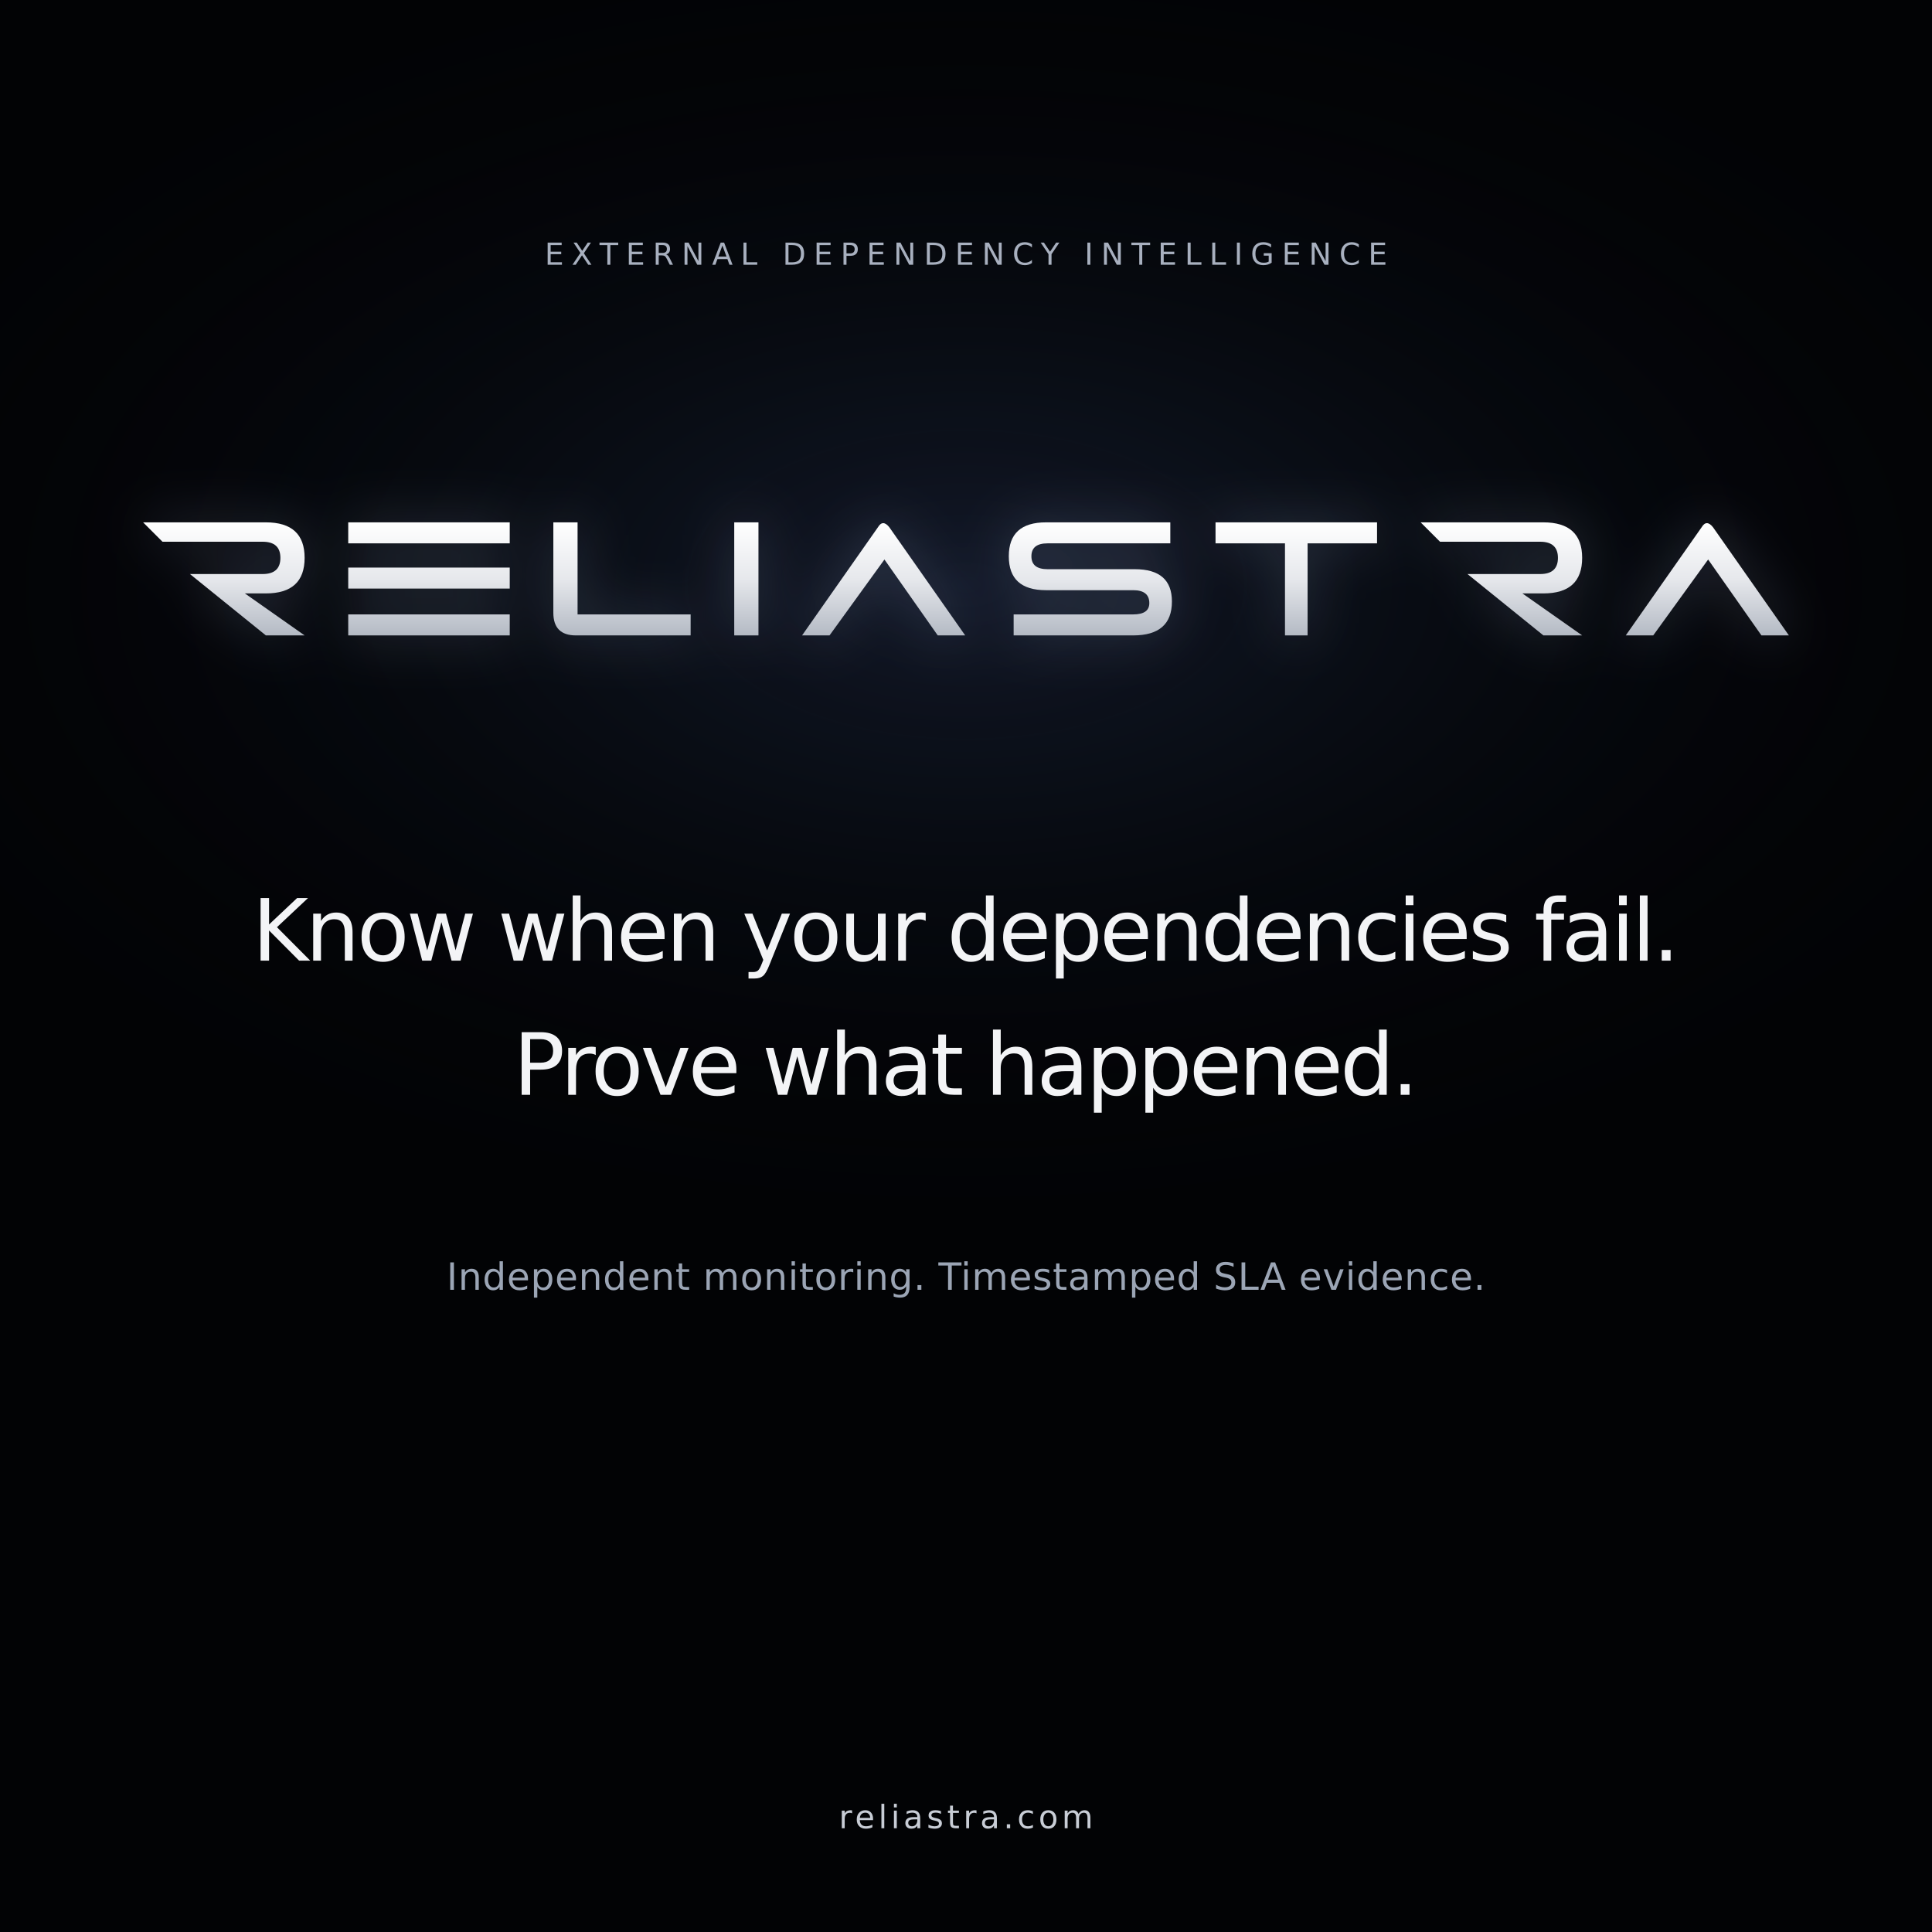
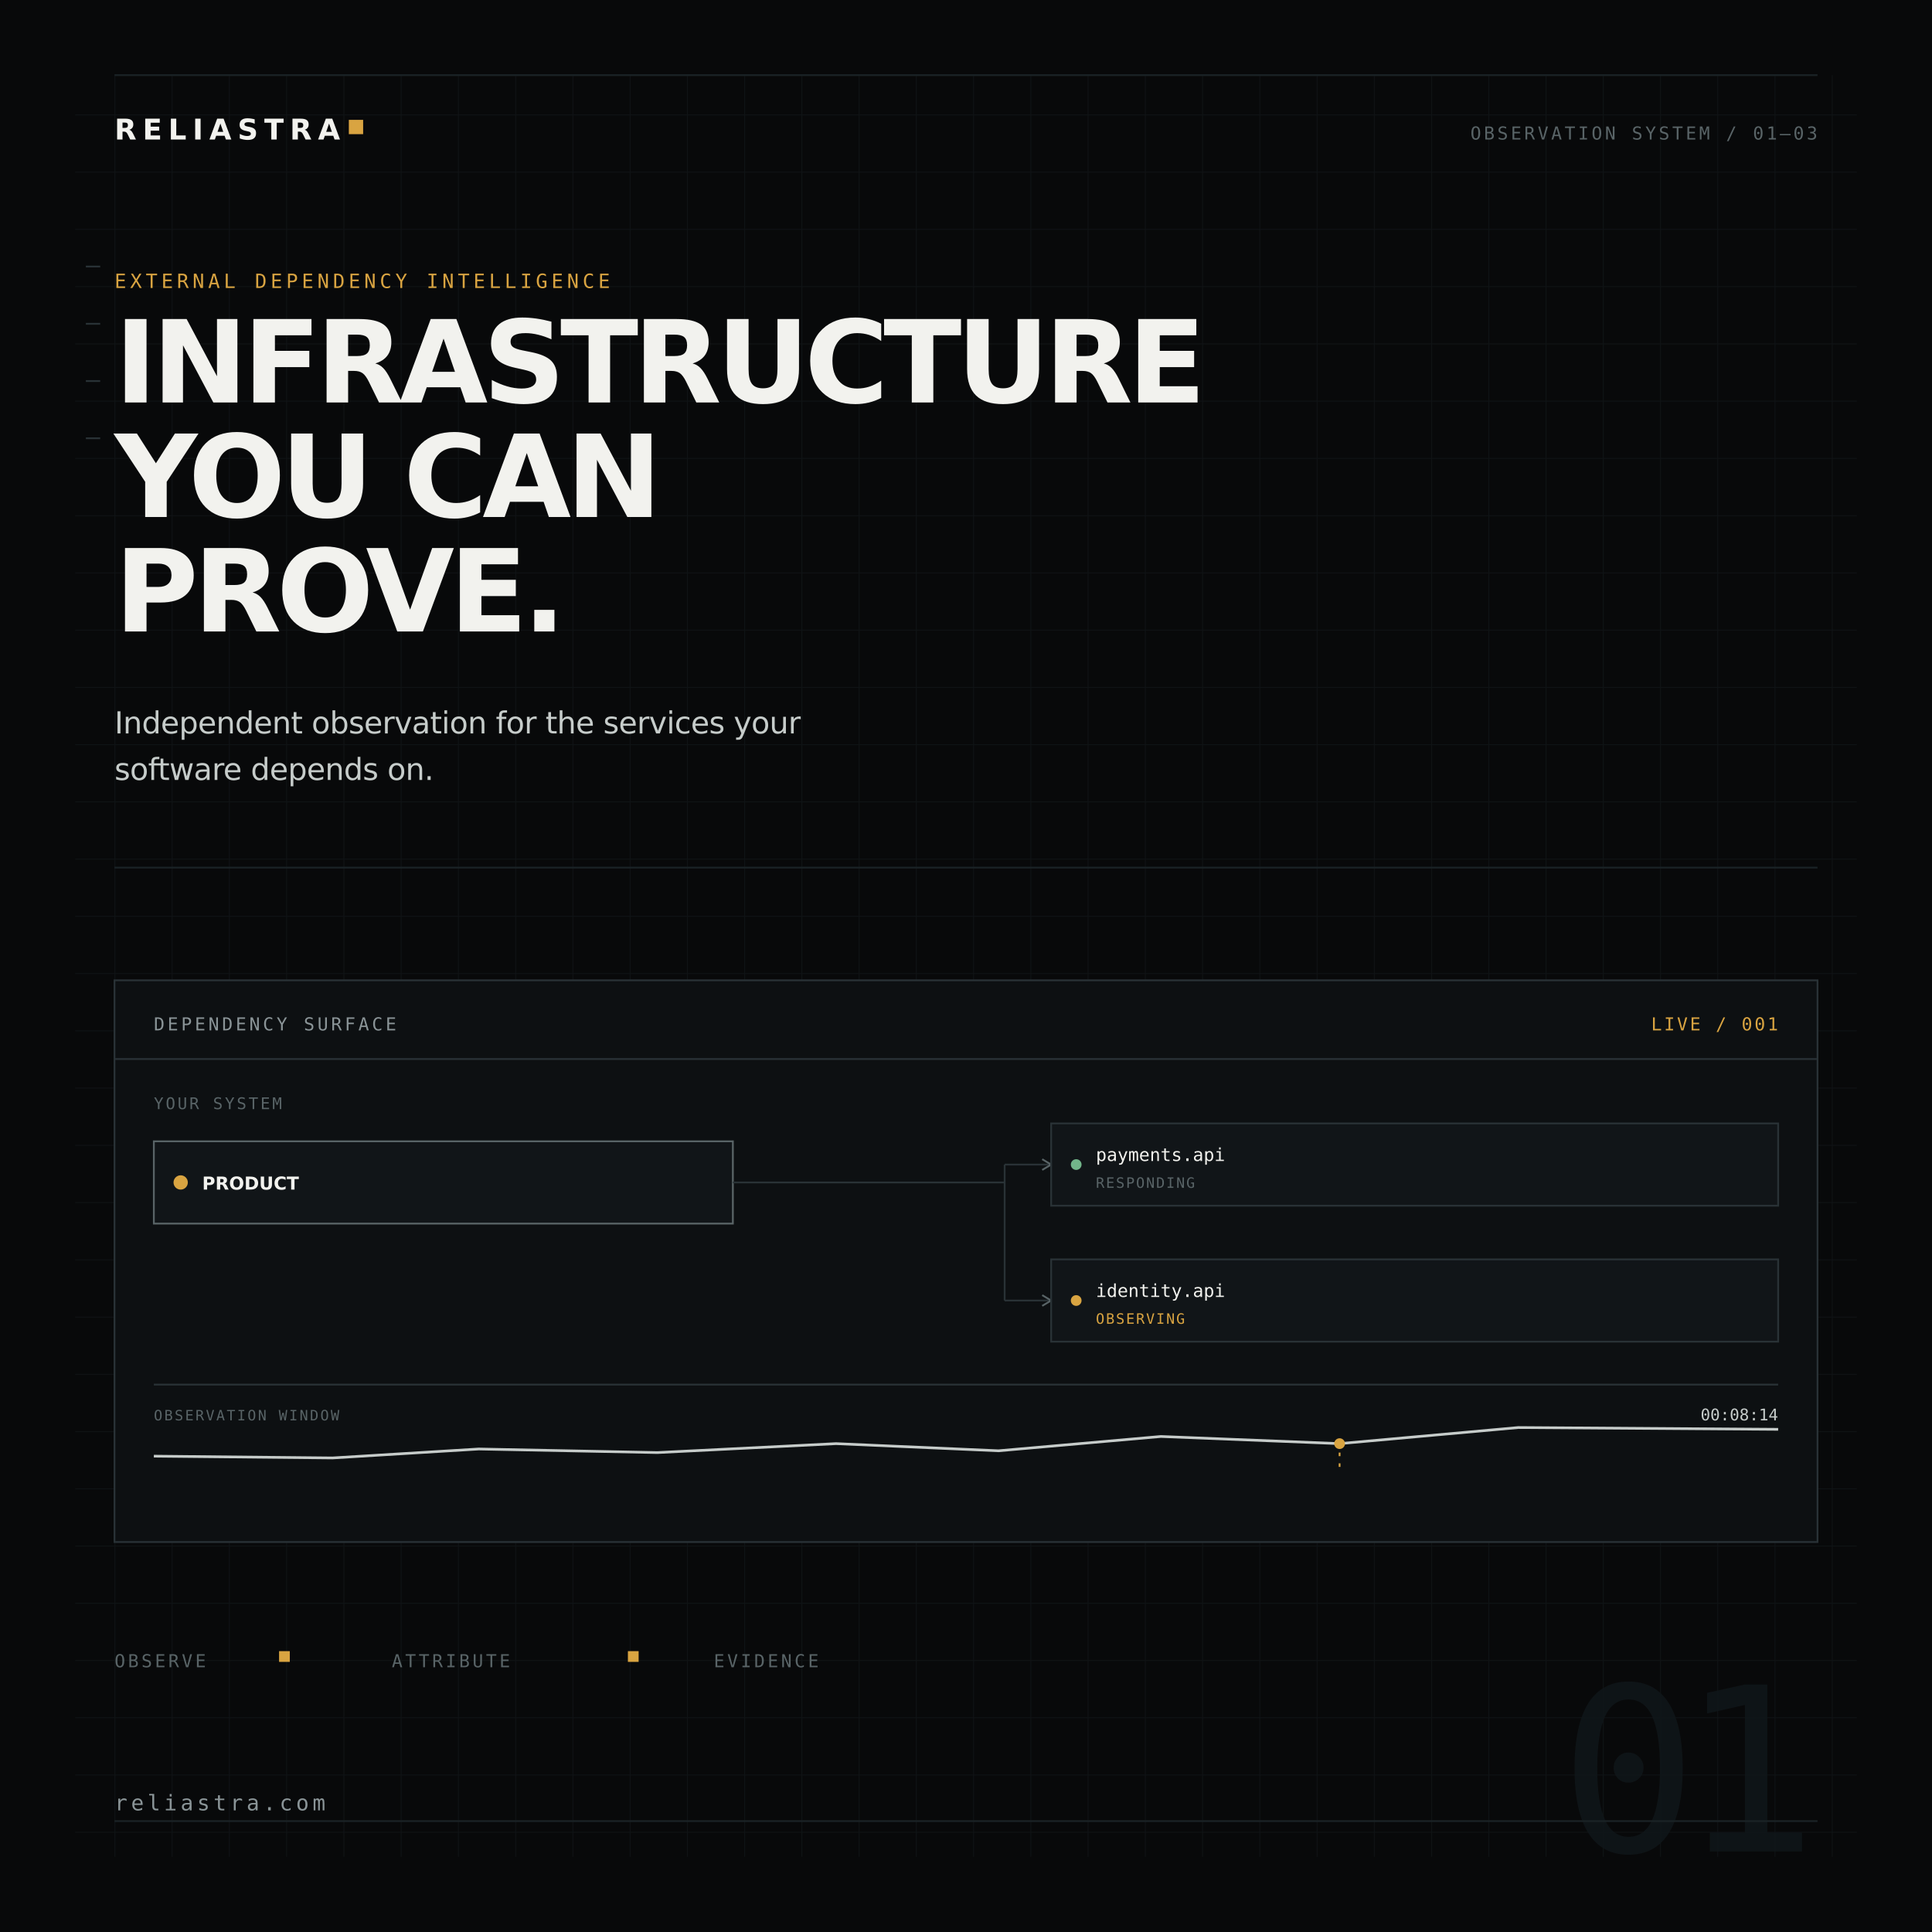
<svg xmlns="http://www.w3.org/2000/svg" width="1080" height="1080" viewBox="0 0 1080 1080">
  <defs>
-     <radialGradient id="ambient">
-       <stop stop-color="#1b253c" stop-opacity=".65" />
-       <stop offset="1" stop-color="#020305" stop-opacity="0" />
-     </radialGradient>
-     <linearGradient id="silver" x1="0" y1="0" x2="0" y2="1">
-       <stop stop-color="#ffffff" />
-       <stop offset=".5" stop-color="#e6e8ec" />
-       <stop offset="1" stop-color="#b4bac4" />
-     </linearGradient>
-     <linearGradient id="rule">
-       <stop stop-color="#202734" />
-       <stop offset=".5" stop-color="#667084" />
-       <stop offset="1" stop-color="#202734" />
-     </linearGradient>
-     <filter id="glow" x="-20%" y="-100%" width="140%" height="300%">
-       <feGaussianBlur stdDeviation="16" />
-     </filter>
+     <pattern id="grid" width="32" height="32" patternUnits="userSpaceOnUse">
+       <path d="M32 0H0V32" fill="none" stroke="#273034" stroke-width="1" opacity=".34" />
+     </pattern>
  </defs>
-   <rect width="100%" height="100%" fill="#020305" />
-   <ellipse cx="540" cy="327" rx="669.6" ry="370" fill="url(#ambient)" />
-   <g font-family="DejaVu Sans, sans-serif" text-anchor="middle">
-     <text x="540" y="148" font-size="17" letter-spacing="4.3" fill="#a8b0bf">EXTERNAL DEPENDENCY INTELLIGENCE</text>
-     <g transform="translate(80 292) scale(0.9028459)">
-       <g fill="#a5b6dc" opacity=".24" filter="url(#glow)">
-         <g transform="translate(0 0)">
-           <path d="M0 0H76Q100 0 100 22Q100 44 76 44H63L100 70H76L29 32H74Q85 32 85 22Q85 12 74 12H12Z" />
-         </g>
-         <g transform="translate(127 0)">
-           <path d="M0 0H100V13H0ZM0 28H100V41H0ZM0 57H100V70H0Z" />
-         </g>
-         <g transform="translate(254 0)">
-           <path d="M0 0H15V57H85V70H14Q0 70 0 56Z" />
-         </g>
-         <g transform="translate(366 0)">
-           <path d="M0 0H15V70H0Z" />
-         </g>
-         <g transform="translate(408 0)">
-           <path d="M0 70L47 3Q50 -2 54 3L101 70H84L51 23L17 70Z" />
-         </g>
-         <g transform="translate(536 0)">
-           <path d="M100 0H23Q0 0 0 21Q0 42 23 42H77Q87 42 87 50Q87 57 77 57H3V70H77Q101 70 101 49Q101 29 78 29H24Q14 29 14 21Q14 13 24 13H100Z" />
-         </g>
-         <g transform="translate(664 0)">
-           <path d="M0 0H100V13H57V70H43V13H0Z" />
-         </g>
-         <g transform="translate(791 0)">
-           <path d="M0 0H76Q100 0 100 22Q100 44 76 44H63L100 70H76L29 32H74Q85 32 85 22Q85 12 74 12H12Z" />
-         </g>
-         <g transform="translate(918 0)">
-           <path d="M0 70L47 3Q50 -2 54 3L101 70H84L51 23L17 70Z" />
-         </g>
-       </g>
-       <g fill="url(#silver)">
-         <g transform="translate(0 0)">
-           <path d="M0 0H76Q100 0 100 22Q100 44 76 44H63L100 70H76L29 32H74Q85 32 85 22Q85 12 74 12H12Z" />
-         </g>
-         <g transform="translate(127 0)">
-           <path d="M0 0H100V13H0ZM0 28H100V41H0ZM0 57H100V70H0Z" />
-         </g>
-         <g transform="translate(254 0)">
-           <path d="M0 0H15V57H85V70H14Q0 70 0 56Z" />
-         </g>
-         <g transform="translate(366 0)">
-           <path d="M0 0H15V70H0Z" />
-         </g>
-         <g transform="translate(408 0)">
-           <path d="M0 70L47 3Q50 -2 54 3L101 70H84L51 23L17 70Z" />
-         </g>
-         <g transform="translate(536 0)">
-           <path d="M100 0H23Q0 0 0 21Q0 42 23 42H77Q87 42 87 50Q87 57 77 57H3V70H77Q101 70 101 49Q101 29 78 29H24Q14 29 14 21Q14 13 24 13H100Z" />
-         </g>
-         <g transform="translate(664 0)">
-           <path d="M0 0H100V13H57V70H43V13H0Z" />
-         </g>
-         <g transform="translate(791 0)">
-           <path d="M0 0H76Q100 0 100 22Q100 44 76 44H63L100 70H76L29 32H74Q85 32 85 22Q85 12 74 12H12Z" />
-         </g>
-         <g transform="translate(918 0)">
-           <path d="M0 70L47 3Q50 -2 54 3L101 70H84L51 23L17 70Z" />
-         </g>
-       </g>
-     </g>
-     <text x="540" y="537" font-size="48" letter-spacing="-1.7" fill="#f3f4f6">Know when your dependencies fail.</text>
-     <text x="540" y="612" font-size="48" letter-spacing="-1.7" fill="#f3f4f6">Prove what happened.</text>
-     <text x="540" y="721" font-size="21" letter-spacing=".3" fill="#9ba5b5">Independent monitoring. Timestamped SLA evidence.</text>
-     <path d="M80 973H1000" stroke="url(#rule)" />
-     <text x="540" y="1022" font-size="18" letter-spacing="2" fill="#c8cdd6">reliastra.com</text>
+   <rect width="100%" height="100%" fill="#08090A" />
+   <rect x="42" y="42" width="996" height="996" fill="url(#grid)" opacity=".72" />
+   <text x="1016" y="1035" text-anchor="end" font-family="DejaVu Sans Mono, Consolas, monospace" font-size="128" letter-spacing="-10" fill="#0F1518" opacity=".95">01</text>
+   <line x1="64" y1="42" x2="1016" y2="42" stroke="#1A2225" />
+   <line x1="64" y1="1018" x2="1016" y2="1018" stroke="#1A2225" />
+   <g transform="translate(64 78) scale(1)">
+     <text x="0" y="0" font-family="DejaVu Sans, Arial, Helvetica, sans-serif" font-size="16" font-weight="700" letter-spacing="3.4" fill="#F2F2EE">RELIASTRA</text>
+     <rect x="131" y="-11" width="8" height="8" fill="#D9A441" />
+   </g>
+   <text x="1016" y="78" text-anchor="end" font-family="DejaVu Sans Mono, Consolas, monospace" font-size="10" letter-spacing="1.5" fill="#596467">OBSERVATION SYSTEM / 01—03</text>
+   <g>
+     <path d="M48 149h8M48 181h8M48 213h8M48 245h8" stroke="#293236" />
+     <text x="64" y="161" font-family="DejaVu Sans Mono, Consolas, monospace" font-size="11" letter-spacing="2.1" fill="#D9A441">EXTERNAL DEPENDENCY INTELLIGENCE</text>
+     <text x="64" y="225" font-family="DejaVu Sans, Arial, Helvetica, sans-serif" font-size="64" font-weight="600" letter-spacing="-2.8" fill="#F2F2EE">INFRASTRUCTURE</text>
+     <text x="64" y="289" font-family="DejaVu Sans, Arial, Helvetica, sans-serif" font-size="64" font-weight="600" letter-spacing="-2.8" fill="#F2F2EE">YOU CAN</text>
+     <text x="64" y="353" font-family="DejaVu Sans, Arial, Helvetica, sans-serif" font-size="64" font-weight="600" letter-spacing="-2.8" fill="#F2F2EE">PROVE.</text>
+     <text x="64" y="410" font-family="DejaVu Sans, Arial, Helvetica, sans-serif" font-size="17" letter-spacing="-.25" fill="#C6CCCA">Independent observation for the services your</text>
+     <text x="64" y="436" font-family="DejaVu Sans, Arial, Helvetica, sans-serif" font-size="17" letter-spacing="-.25" fill="#C6CCCA">software depends on.</text>
+   </g>
+   <g>
+     <rect x="64" y="548" width="952" height="314" fill="#0D1012" stroke="#293236" />
+     <line x1="64" y1="592" x2="1016" y2="592" stroke="#293236" />
+     <text x="86" y="576" font-family="DejaVu Sans Mono, Consolas, monospace" font-size="10" letter-spacing="1.6" fill="#8A9497">DEPENDENCY SURFACE</text>
+     <text x="994" y="576" text-anchor="end" font-family="DejaVu Sans Mono, Consolas, monospace" font-size="10" letter-spacing="1.2" fill="#D9A441">LIVE / 001</text>
+     <text x="86" y="620" font-family="DejaVu Sans Mono, Consolas, monospace" font-size="9" letter-spacing="1.2" fill="#596467">YOUR SYSTEM</text>
+     <rect x="86" y="638" width="323.68" height="46" fill="#111518" stroke="#596467" />
+     <circle cx="101" cy="661" r="4" fill="#D9A441" />
+     <text x="113" y="665" font-family="DejaVu Sans, Arial, Helvetica, sans-serif" font-size="10" font-weight="600" fill="#F2F2EE">PRODUCT</text>
+     <path d="M409.68 661H561.6M561.6 651V727M561.6 651H587.6M561.6 727H587.6" fill="none" stroke="#293236" />
+     <path d="M582.6 648l5 3-5 3M582.6 724l5 3-5 3" fill="none" stroke="#596467" />
+     <rect x="587.6" y="628" width="406.4" height="46" fill="#111518" stroke="#293236" />
+     <circle cx="601.6" cy="651" r="3" fill="#72B68A" />
+     <text x="612.6" y="649" font-family="DejaVu Sans Mono, Consolas, monospace" font-size="10" fill="#F2F2EE">payments.api</text>
+     <text x="612.6" y="664" font-family="DejaVu Sans Mono, Consolas, monospace" font-size="8" letter-spacing=".8" fill="#596467">RESPONDING</text>
+     <rect x="587.6" y="704" width="406.4" height="46" fill="#111518" stroke="#293236" />
+     <circle cx="601.6" cy="727" r="3" fill="#D9A441" />
+     <text x="612.6" y="725" font-family="DejaVu Sans Mono, Consolas, monospace" font-size="10" fill="#F2F2EE">identity.api</text>
+     <text x="612.6" y="740" font-family="DejaVu Sans Mono, Consolas, monospace" font-size="8" letter-spacing=".8" fill="#D9A441">OBSERVING</text>
+     <line x1="86" y1="774" x2="994" y2="774" stroke="#293236" />
+     <text x="86" y="794" font-family="DejaVu Sans Mono, Consolas, monospace" font-size="8" letter-spacing="1" fill="#596467">OBSERVATION WINDOW</text>
+     <text x="994" y="794" text-anchor="end" font-family="DejaVu Sans Mono, Consolas, monospace" font-size="9" fill="#C6CCCA">00:08:14</text>
+     <path d="M86 814L185.88 815L267.6 810L367.48 812L467.36 807L558.16 811L648.96 803L748.84 807L848.72 798L994 799" fill="none" stroke="#C6CCCA" stroke-width="1.5" />
+     <line x1="748.84" y1="812" x2="748.84" y2="820" stroke="#D9A441" stroke-dasharray="2 4" />
+     <circle cx="748.84" cy="807" r="3" fill="#D9A441" />
+   </g>
+   <g>
+     <line x1="64" y1="485" x2="1016" y2="485" stroke="#1A2225" />
+     <text x="64" y="932" font-family="DejaVu Sans Mono, Consolas, monospace" font-size="10" letter-spacing="1.5" fill="#596467">OBSERVE</text>
+     <text x="219" y="932" font-family="DejaVu Sans Mono, Consolas, monospace" font-size="10" letter-spacing="1.5" fill="#596467">ATTRIBUTE</text>
+     <text x="399" y="932" font-family="DejaVu Sans Mono, Consolas, monospace" font-size="10" letter-spacing="1.5" fill="#596467">EVIDENCE</text>
+     <rect x="156" y="923" width="6" height="6" fill="#D9A441" />
+     <rect x="351" y="923" width="6" height="6" fill="#D9A441" />
+     <text x="64" y="1012" font-family="DejaVu Sans Mono, Consolas, monospace" font-size="12" letter-spacing="2" fill="#8A9497">reliastra.com</text>
  </g>
</svg>
